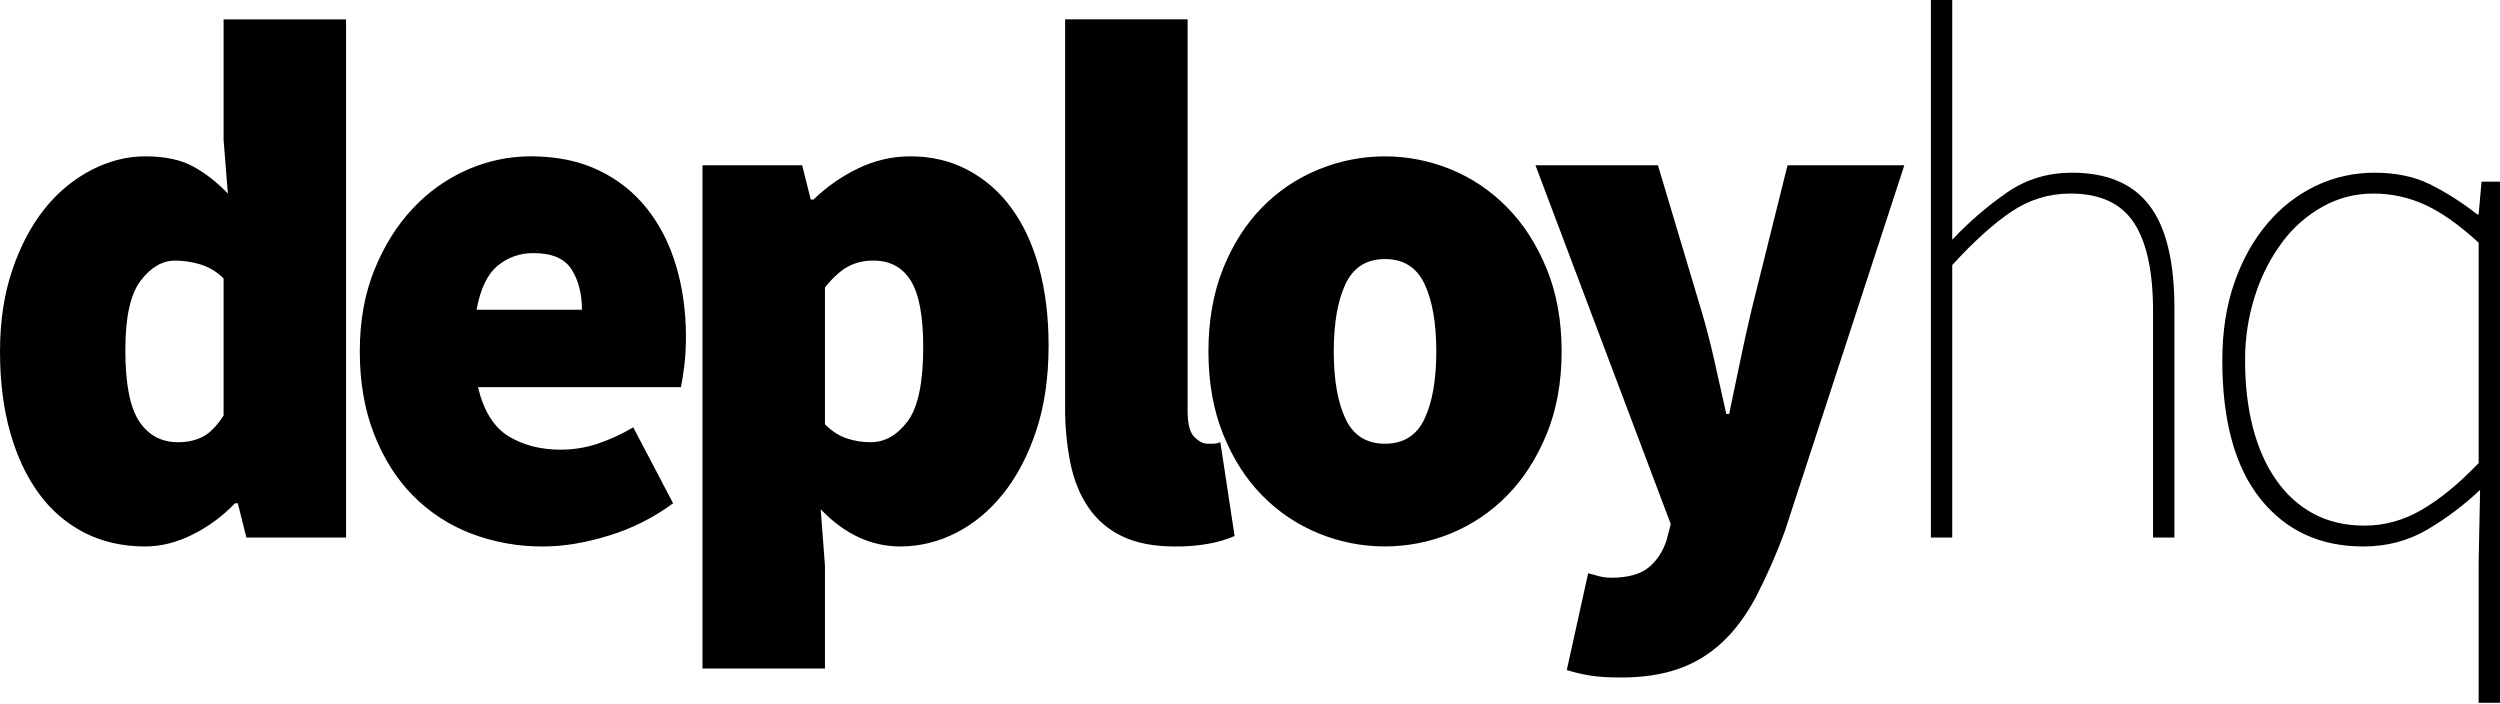
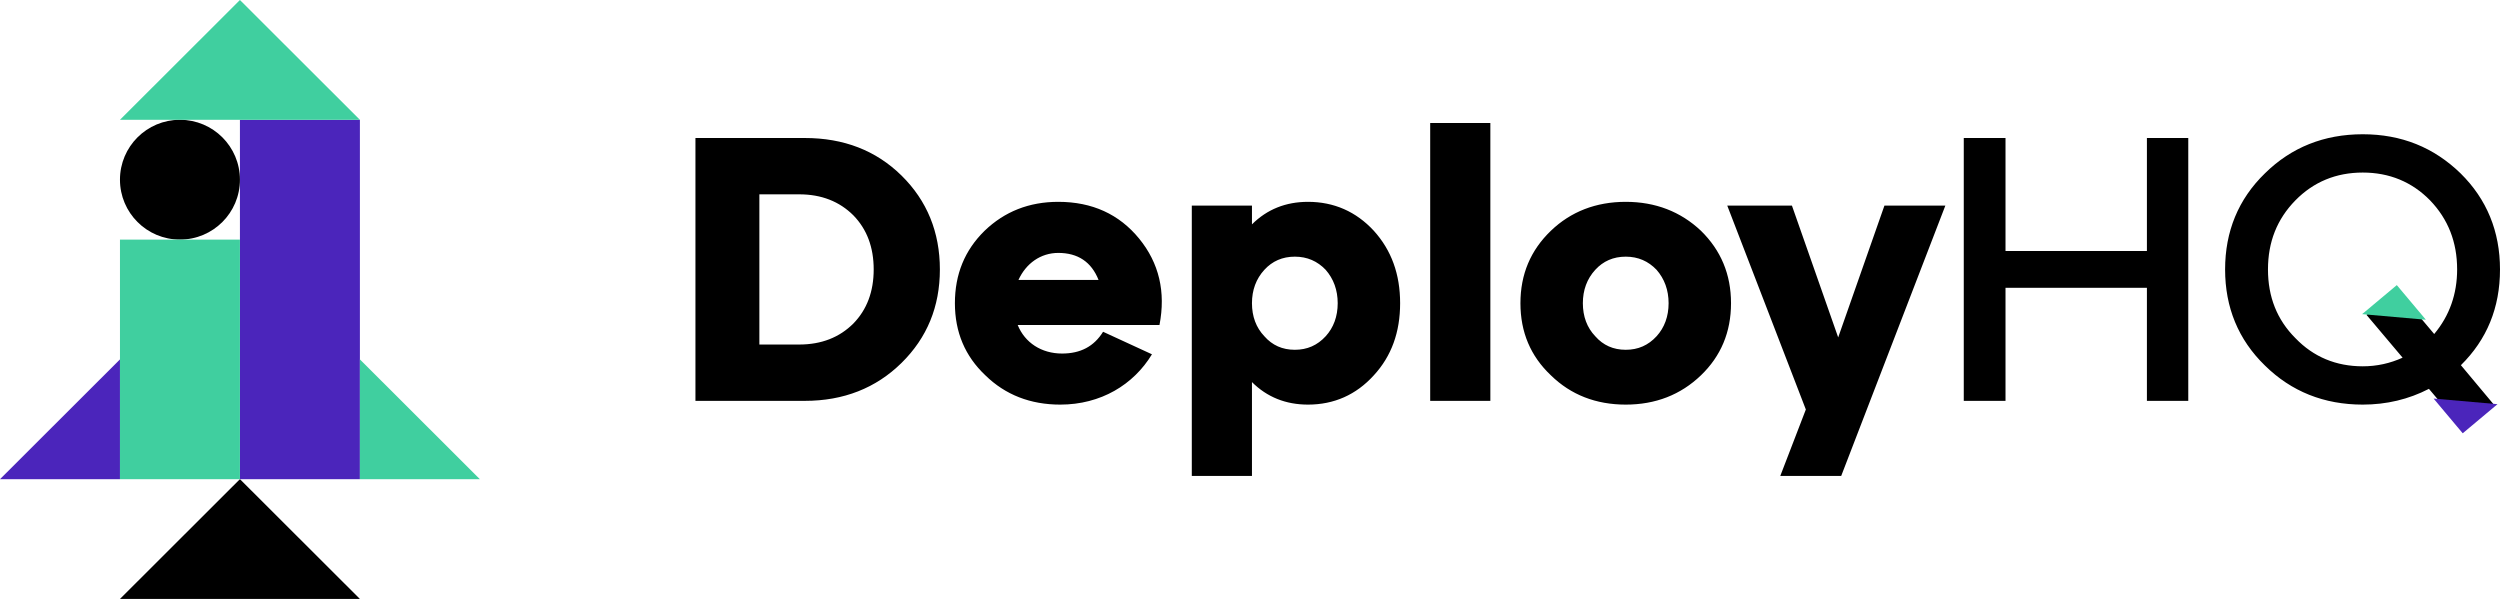
- <svg xmlns="http://www.w3.org/2000/svg" width="512px" height="144px" viewBox="0 0 512 144" version="1.1" preserveAspectRatio="xMidYMid">
+ <svg xmlns="http://www.w3.org/2000/svg" width="512px" height="123px" viewBox="0 0 512 123" version="1.1" preserveAspectRatio="xMidYMid">
  <g>
-     <path d="M-1.42108547e-14,71.967 C-1.42108547e-14,65.767 0.853,60.175 2.553,55.196 C4.254,50.212 6.488,46.022 9.26,42.615 C11.855,39.354 15.111,36.678 18.813,34.763 C22.411,32.934 26.057,32.017 29.752,32.017 C33.739,32.017 36.991,32.71 39.523,34.075 C42.05,35.45 44.428,37.306 46.667,39.64 L45.792,28.664 L45.792,3.966 L70.874,3.966 L70.874,110.083 L50.457,110.083 L48.708,103.073 L48.122,103.073 C45.624,105.694 42.689,107.86 39.449,109.475 C36.191,111.101 32.961,111.917 29.746,111.917 C25.183,111.917 21.073,111 17.432,109.171 C13.737,107.303 10.536,104.587 8.092,101.244 C5.517,97.785 3.524,93.594 2.116,88.663 C0.704,83.732 -1.42108547e-14,78.167 -1.42108547e-14,71.967 L-1.42108547e-14,71.967 Z M25.668,71.663 C25.668,78.572 26.617,83.455 28.51,86.302 C30.407,89.143 33.057,90.566 36.458,90.566 C38.404,90.566 40.104,90.188 41.565,89.426 C43.02,88.663 44.433,87.213 45.792,85.081 L45.792,57.025 C44.454,55.674 42.799,54.679 40.979,54.13 C39.323,53.636 37.605,53.379 35.877,53.368 C33.249,53.368 30.893,54.738 28.803,57.483 C26.713,60.228 25.668,64.952 25.668,71.663 L25.668,71.663 Z M73.684,71.967 C73.684,65.767 74.68,60.202 76.674,55.271 C78.668,50.34 81.291,46.15 84.548,42.69 C87.69,39.316 91.486,36.619 95.705,34.763 C99.794,32.952 104.215,32.017 108.686,32.017 C114.033,32.017 118.698,32.982 122.685,34.917 C126.558,36.758 129.952,39.472 132.601,42.844 C135.229,46.203 137.196,50.11 138.507,54.583 C139.819,59.061 140.48,63.837 140.48,68.918 C140.48,71.258 140.357,73.342 140.112,75.171 C139.872,76.999 139.648,78.369 139.456,79.286 L97.891,79.286 C99.064,84.164 101.148,87.517 104.166,89.351 C107.178,91.18 110.723,92.091 114.811,92.091 C117.338,92.091 119.79,91.713 122.173,90.95 C124.795,90.08 127.315,88.929 129.69,87.517 L137.851,103.073 C133.863,106.021 129.399,108.264 124.652,109.704 C119.844,111.176 115.392,111.917 111.309,111.917 C106.228,111.965 101.183,111.061 96.436,109.251 C91.963,107.535 87.91,104.881 84.548,101.468 C81.195,98.067 78.545,93.872 76.605,88.887 C74.659,83.908 73.684,78.268 73.684,71.967 L73.684,71.967 Z M119.183,63.427 C119.183,60.175 118.479,57.43 117.072,55.196 C115.659,52.957 113.058,51.838 109.267,51.838 C106.581,51.792 103.968,52.713 101.905,54.434 C99.816,56.161 98.382,59.157 97.603,63.427 L119.183,63.427 L119.183,63.427 Z M168.952,115.883 L168.952,136.919 L143.87,136.919 L143.87,33.851 L164.287,33.851 L166.036,40.861 L166.622,40.861 C169.314,38.24 172.417,36.077 175.807,34.459 C179.126,32.851 182.766,32.016 186.453,32.017 C190.729,32.017 194.62,32.934 198.117,34.763 C201.665,36.632 204.735,39.294 207.089,42.541 C209.568,45.899 211.46,49.961 212.777,54.738 C214.089,59.514 214.75,64.85 214.75,70.746 C214.75,77.357 213.897,83.199 212.191,88.285 C210.49,93.365 208.23,97.657 205.41,101.164 C202.59,104.672 199.359,107.343 195.713,109.171 C192.215,110.965 188.343,111.906 184.411,111.917 C178.388,111.917 172.939,109.374 168.078,104.294 L168.952,115.878 L168.952,115.883 Z M168.952,86.909 C170.413,88.333 171.916,89.298 173.472,89.804 C175.029,90.316 176.634,90.566 178.286,90.566 C181.202,90.566 183.729,89.143 185.867,86.302 C188.01,83.455 189.076,78.369 189.076,71.055 C189.076,64.749 188.223,60.228 186.528,57.483 C184.822,54.738 182.274,53.368 178.867,53.368 C176.927,53.368 175.2,53.773 173.696,54.583 C172.182,55.399 170.604,56.822 168.952,58.853 L168.952,86.909 L168.952,86.909 Z M218.135,3.961 L243.222,3.961 L243.222,84.164 C243.222,86.808 243.68,88.589 244.608,89.5 C245.53,90.417 246.431,90.876 247.305,90.876 L248.542,90.876 C249.017,90.845 249.485,90.741 249.928,90.566 L252.844,109.779 C251.227,110.468 249.539,110.979 247.812,111.304 C245.432,111.746 243.014,111.951 240.594,111.917 C236.318,111.917 232.747,111.224 229.879,109.859 C227.087,108.552 224.695,106.524 222.948,103.984 C221.2,101.447 219.963,98.419 219.228,94.916 C218.467,91.076 218.1,87.168 218.135,83.253 L218.135,3.966 L218.135,3.961 Z M247.487,71.967 C247.487,65.666 248.483,60.026 250.472,55.041 C252.471,50.062 255.142,45.872 258.495,42.461 C261.784,39.1 265.732,36.454 270.09,34.688 C278.758,31.137 288.475,31.137 297.144,34.688 C301.472,36.469 305.311,39.059 308.664,42.466 C312.022,45.867 314.714,50.062 316.756,55.047 C318.798,60.026 319.821,65.666 319.821,71.967 C319.821,78.268 318.798,83.908 316.756,88.893 C314.714,93.872 312.017,98.062 308.664,101.473 C305.393,104.821 301.473,107.466 297.144,109.246 C288.475,112.797 278.758,112.797 270.09,109.246 C265.731,107.478 261.784,104.83 258.495,101.468 C255.142,98.067 252.471,93.872 250.477,88.887 C248.483,83.908 247.487,78.268 247.487,71.967 L247.487,71.967 Z M273.155,71.967 C273.155,77.762 273.954,82.362 275.559,85.763 C277.164,89.175 279.861,90.876 283.651,90.876 C287.447,90.876 290.144,89.17 291.749,85.763 C293.348,82.362 294.153,77.762 294.153,71.967 C294.153,66.172 293.354,61.572 291.749,58.171 C290.144,54.759 287.447,53.058 283.651,53.058 C279.866,53.058 277.164,54.764 275.559,58.171 C273.96,61.572 273.155,66.172 273.155,71.967 Z M325.254,117.402 C325.936,117.605 326.693,117.813 327.514,118.015 C328.34,118.218 329.145,118.319 329.923,118.319 C333.325,118.319 335.878,117.631 337.579,116.261 C339.279,114.886 340.516,113.031 341.294,110.696 L342.174,107.337 L314.464,33.851 L339.546,33.851 L348.299,63.123 C349.365,66.679 350.287,70.213 351.071,73.721 C351.844,77.229 352.67,80.912 353.545,84.777 L354.131,84.777 C354.909,81.115 355.661,77.506 356.391,73.95 C357.122,70.389 357.921,66.785 358.796,63.128 L366.088,33.851 L390.008,33.851 L365.507,108.867 C363.824,113.461 361.851,117.942 359.601,122.285 C357.607,126.044 355.298,129.146 352.67,131.582 C350.093,133.995 347.038,135.84 343.704,136.999 C340.345,138.166 336.438,138.752 331.965,138.752 C329.433,138.752 327.37,138.624 325.765,138.369 C324.112,138.1 322.479,137.719 320.877,137.228 L325.254,117.402 L325.254,117.402 Z M395.445,0 L399.817,0 L399.817,49.097 C403.273,45.421 407.111,42.123 411.268,39.262 C415.106,36.671 419.456,35.37 424.318,35.37 C431.514,35.37 436.813,37.609 440.214,42.087 C443.621,46.555 445.321,53.57 445.321,63.123 L445.321,110.088 L440.945,110.088 L440.945,63.736 C440.945,55.601 439.633,49.556 437.005,45.59 C434.382,41.624 430.054,39.64 424.03,39.64 C419.653,39.64 415.644,40.867 411.998,43.303 C408.352,45.744 404.289,49.401 399.817,54.284 L399.817,110.083 L395.445,110.083 L395.445,0 L395.445,0 Z M455.13,73.796 C455.13,67.9 455.956,62.59 457.609,57.861 C459.262,53.138 461.522,49.097 464.39,45.744 C467.111,42.502 470.491,39.876 474.305,38.041 C478.065,36.26 482.177,35.349 486.337,35.375 C490.612,35.375 494.333,36.138 497.495,37.663 C500.983,39.397 504.282,41.491 507.335,43.911 L507.629,43.911 L508.215,37.204 L512,37.204 L512,143.934 L507.629,143.934 L507.629,114.966 L507.922,100.327 C504.663,103.415 501.067,106.126 497.201,108.409 C493.262,110.744 488.864,111.917 484.002,111.917 C475.153,111.917 468.132,108.665 462.929,102.161 C457.726,95.652 455.13,86.2 455.13,73.801 L455.13,73.796 Z M459.795,73.796 C459.795,78.881 460.328,83.476 461.399,87.597 C462.465,91.713 464.049,95.274 466.144,98.27 C468.228,101.266 470.782,103.579 473.794,105.205 C476.811,106.831 480.308,107.647 484.295,107.647 C488.379,107.647 492.292,106.554 496.034,104.368 C499.776,102.183 503.641,99.005 507.629,94.837 L507.629,49.705 C503.641,46.048 499.974,43.452 496.62,41.927 C493.301,40.41 489.693,39.63 486.044,39.64 C482.35,39.64 478.901,40.531 475.691,42.311 C472.432,44.134 469.597,46.629 467.375,49.631 C464.939,52.933 463.068,56.617 461.836,60.532 C460.457,64.817 459.768,69.294 459.795,73.796 L459.795,73.796 Z" fill="#000000" />
+     <g transform="translate(142.4268, 25.18728)">
+       <path d="M349.626,48.064 L342.233,39.297 L348.394,34.068 L356.096,43.219 C359.253,39.452 360.794,34.991 360.794,29.993 C360.794,24.379 358.945,19.687 355.249,15.842 C351.551,12.074 346.931,10.151 341.463,10.151 C335.994,10.151 331.373,12.074 327.676,15.842 C323.902,19.687 322.054,24.379 322.054,29.993 C322.054,35.606 323.902,40.297 327.676,44.066 C331.373,47.91 335.994,49.833 341.463,49.833 C344.389,49.833 347.085,49.217 349.626,48.064 L349.626,48.064 Z M361.564,49.603 L368.186,57.523 L362.026,62.753 L355.018,54.448 C350.859,56.601 346.314,57.677 341.463,57.677 C333.529,57.677 326.829,54.986 321.438,49.679 C315.97,44.373 313.274,37.759 313.274,29.993 C313.274,22.226 315.97,15.611 321.438,10.306 C326.829,4.999 333.529,2.308 341.463,2.308 C349.395,2.308 356.019,4.999 361.487,10.306 C366.877,15.611 369.573,22.226 369.573,29.993 C369.573,37.837 366.877,44.373 361.564,49.603 L361.564,49.603 Z M268.302,56.908 L259.753,56.908 L259.753,3.077 L268.302,3.077 L268.302,26.224 L297.26,26.224 L297.26,3.077 L305.731,3.077 L305.731,56.908 L297.26,56.908 L297.26,33.761 L268.302,33.761 L268.302,56.908 Z M234.033,43.912 L243.506,16.918 L255.983,16.918 L234.649,72.289 L222.172,72.289 L227.41,58.678 L211.314,16.918 L224.56,16.918 L234.033,43.912 Z M181.742,36.913 C181.742,39.604 182.589,41.912 184.284,43.68 C185.901,45.527 187.981,46.449 190.523,46.449 C193.065,46.449 195.144,45.527 196.838,43.68 C198.455,41.912 199.303,39.604 199.303,36.913 C199.303,34.222 198.455,31.916 196.838,30.069 C195.144,28.301 193.065,27.377 190.523,27.377 C187.981,27.377 185.901,28.301 184.284,30.069 C182.589,31.916 181.742,34.222 181.742,36.913 L181.742,36.913 Z M168.958,36.913 C168.958,30.992 171.037,26.07 175.196,22.072 C179.278,18.15 184.438,16.149 190.523,16.149 C196.607,16.149 201.767,18.15 205.926,22.072 C210.008,26.07 212.087,30.992 212.087,36.913 C212.087,42.835 210.008,47.756 205.926,51.679 C201.767,55.677 196.607,57.677 190.523,57.677 C184.438,57.677 179.278,55.677 175.196,51.679 C171.037,47.756 168.958,42.835 168.958,36.913 L168.958,36.913 Z M150.476,56.908 L162.798,56.908 L162.798,0 L150.476,0 L150.476,56.908 Z M122.755,46.449 C125.296,46.449 127.376,45.527 129.071,43.68 C130.688,41.912 131.535,39.604 131.535,36.913 C131.535,34.222 130.688,31.916 129.071,30.069 C127.376,28.301 125.296,27.377 122.755,27.377 C120.213,27.377 118.134,28.301 116.516,30.069 C114.822,31.916 113.975,34.222 113.975,36.913 C113.975,39.604 114.822,41.912 116.516,43.68 C118.134,45.527 120.213,46.449 122.755,46.449 L122.755,46.449 Z M138.929,22.072 C142.549,26.07 144.319,30.992 144.319,36.913 C144.319,42.835 142.549,47.756 138.929,51.679 C135.309,55.677 130.765,57.677 125.45,57.677 C120.906,57.677 117.056,56.139 113.975,53.063 L113.975,72.289 L101.653,72.289 L101.653,16.918 L113.975,16.918 L113.975,20.764 C117.056,17.688 120.906,16.149 125.45,16.149 C130.765,16.149 135.309,18.15 138.929,22.072 L138.929,22.072 Z M66.153,32.146 L82.558,32.146 C81.095,28.455 78.322,26.609 74.317,26.609 C70.698,26.609 67.693,28.762 66.153,32.146 L66.153,32.146 Z M90.875,23.687 C94.957,28.684 96.344,34.607 95.034,41.374 L65.999,41.374 C67.462,44.988 70.852,47.218 75.087,47.218 C78.861,47.218 81.634,45.757 83.482,42.759 L93.494,47.372 C89.72,53.601 83.02,57.677 74.702,57.677 C68.617,57.677 63.457,55.677 59.376,51.679 C55.217,47.756 53.137,42.835 53.137,36.913 C53.137,30.992 55.14,26.07 59.222,22.072 C63.303,18.15 68.309,16.149 74.317,16.149 C81.249,16.149 86.793,18.688 90.875,23.687 L90.875,23.687 Z M13.092,14.612 L13.092,45.373 L21.257,45.373 C25.8,45.373 29.497,43.912 32.347,41.066 C35.119,38.22 36.505,34.53 36.505,29.993 C36.505,25.455 35.119,21.764 32.347,18.918 C29.497,16.074 25.8,14.612 21.257,14.612 L13.092,14.612 Z M2.84217094e-14,56.908 L2.84217094e-14,3.077 L22.412,3.077 C30.344,3.077 36.968,5.615 42.205,10.767 C47.441,15.919 50.06,22.379 50.06,29.993 C50.06,37.606 47.441,43.988 42.205,49.14 C36.968,54.294 30.344,56.908 22.412,56.908 L2.84217094e-14,56.908 Z" fill="#000000" />
+       <polygon fill="#40CF9F" points="341.334 39.149 348.439 33.202 354.395 40.296" />
+       <polygon fill="#4B25BB" points="361.939 63.549 355.968 56.439 369.06 57.588" />
+     </g>
+     <g>
+       <polygon fill="#4B25BB" transform="translate(12.28433, 85.87163) scale(-1, 1) translate(-12.28433, -85.87163) " points="3.55271368e-15 98.138 3.55271368e-15 73.605 24.569 98.138" />
+       <polygon fill="#4B25BB" transform="translate(61.42176, 61.33871) scale(-1, 1) translate(-61.42176, -61.33871) " points="49.137 98.138 73.706 98.138 73.706 24.54 49.137 24.54" />
+       <polygon fill="#000000" transform="translate(49.13765, 110.3968) scale(-1, 1) translate(-49.13765, -110.3968) " points="24.569 122.663 49.138 122.663 73.706 122.663 49.138 98.13" />
+       <path d="M49.137,36.799 C49.137,43.574 43.638,49.065 36.853,49.065 C30.068,49.065 24.569,43.574 24.569,36.799 C24.569,30.024 30.068,24.533 36.853,24.533 C43.638,24.533 49.137,30.024 49.137,36.799" fill="#000000" transform="translate(36.85299, 36.79885) scale(-1, 1) translate(-36.85299, -36.79885) " />
+       <polygon fill="#40CF9F" transform="translate(85.99096, 85.87163) scale(-1, 1) translate(-85.99096, -85.87163) " points="98.275 98.138 73.707 98.138 98.275 73.605" />
+       <polygon fill="#40CF9F" transform="translate(49.13765, 12.26614) scale(-1, 1) translate(-49.13765, -12.26614) " points="49.138 0 24.569 24.532 49.138 24.532 73.706 24.532" />
+       <polygon fill="#40CF9F" transform="translate(36.8531, 73.60593) scale(-1, 1) translate(-36.8531, -73.60593) " points="24.569 98.139 49.137 98.139 49.137 49.073 24.569 49.073" />
+     </g>
  </g>
</svg>
